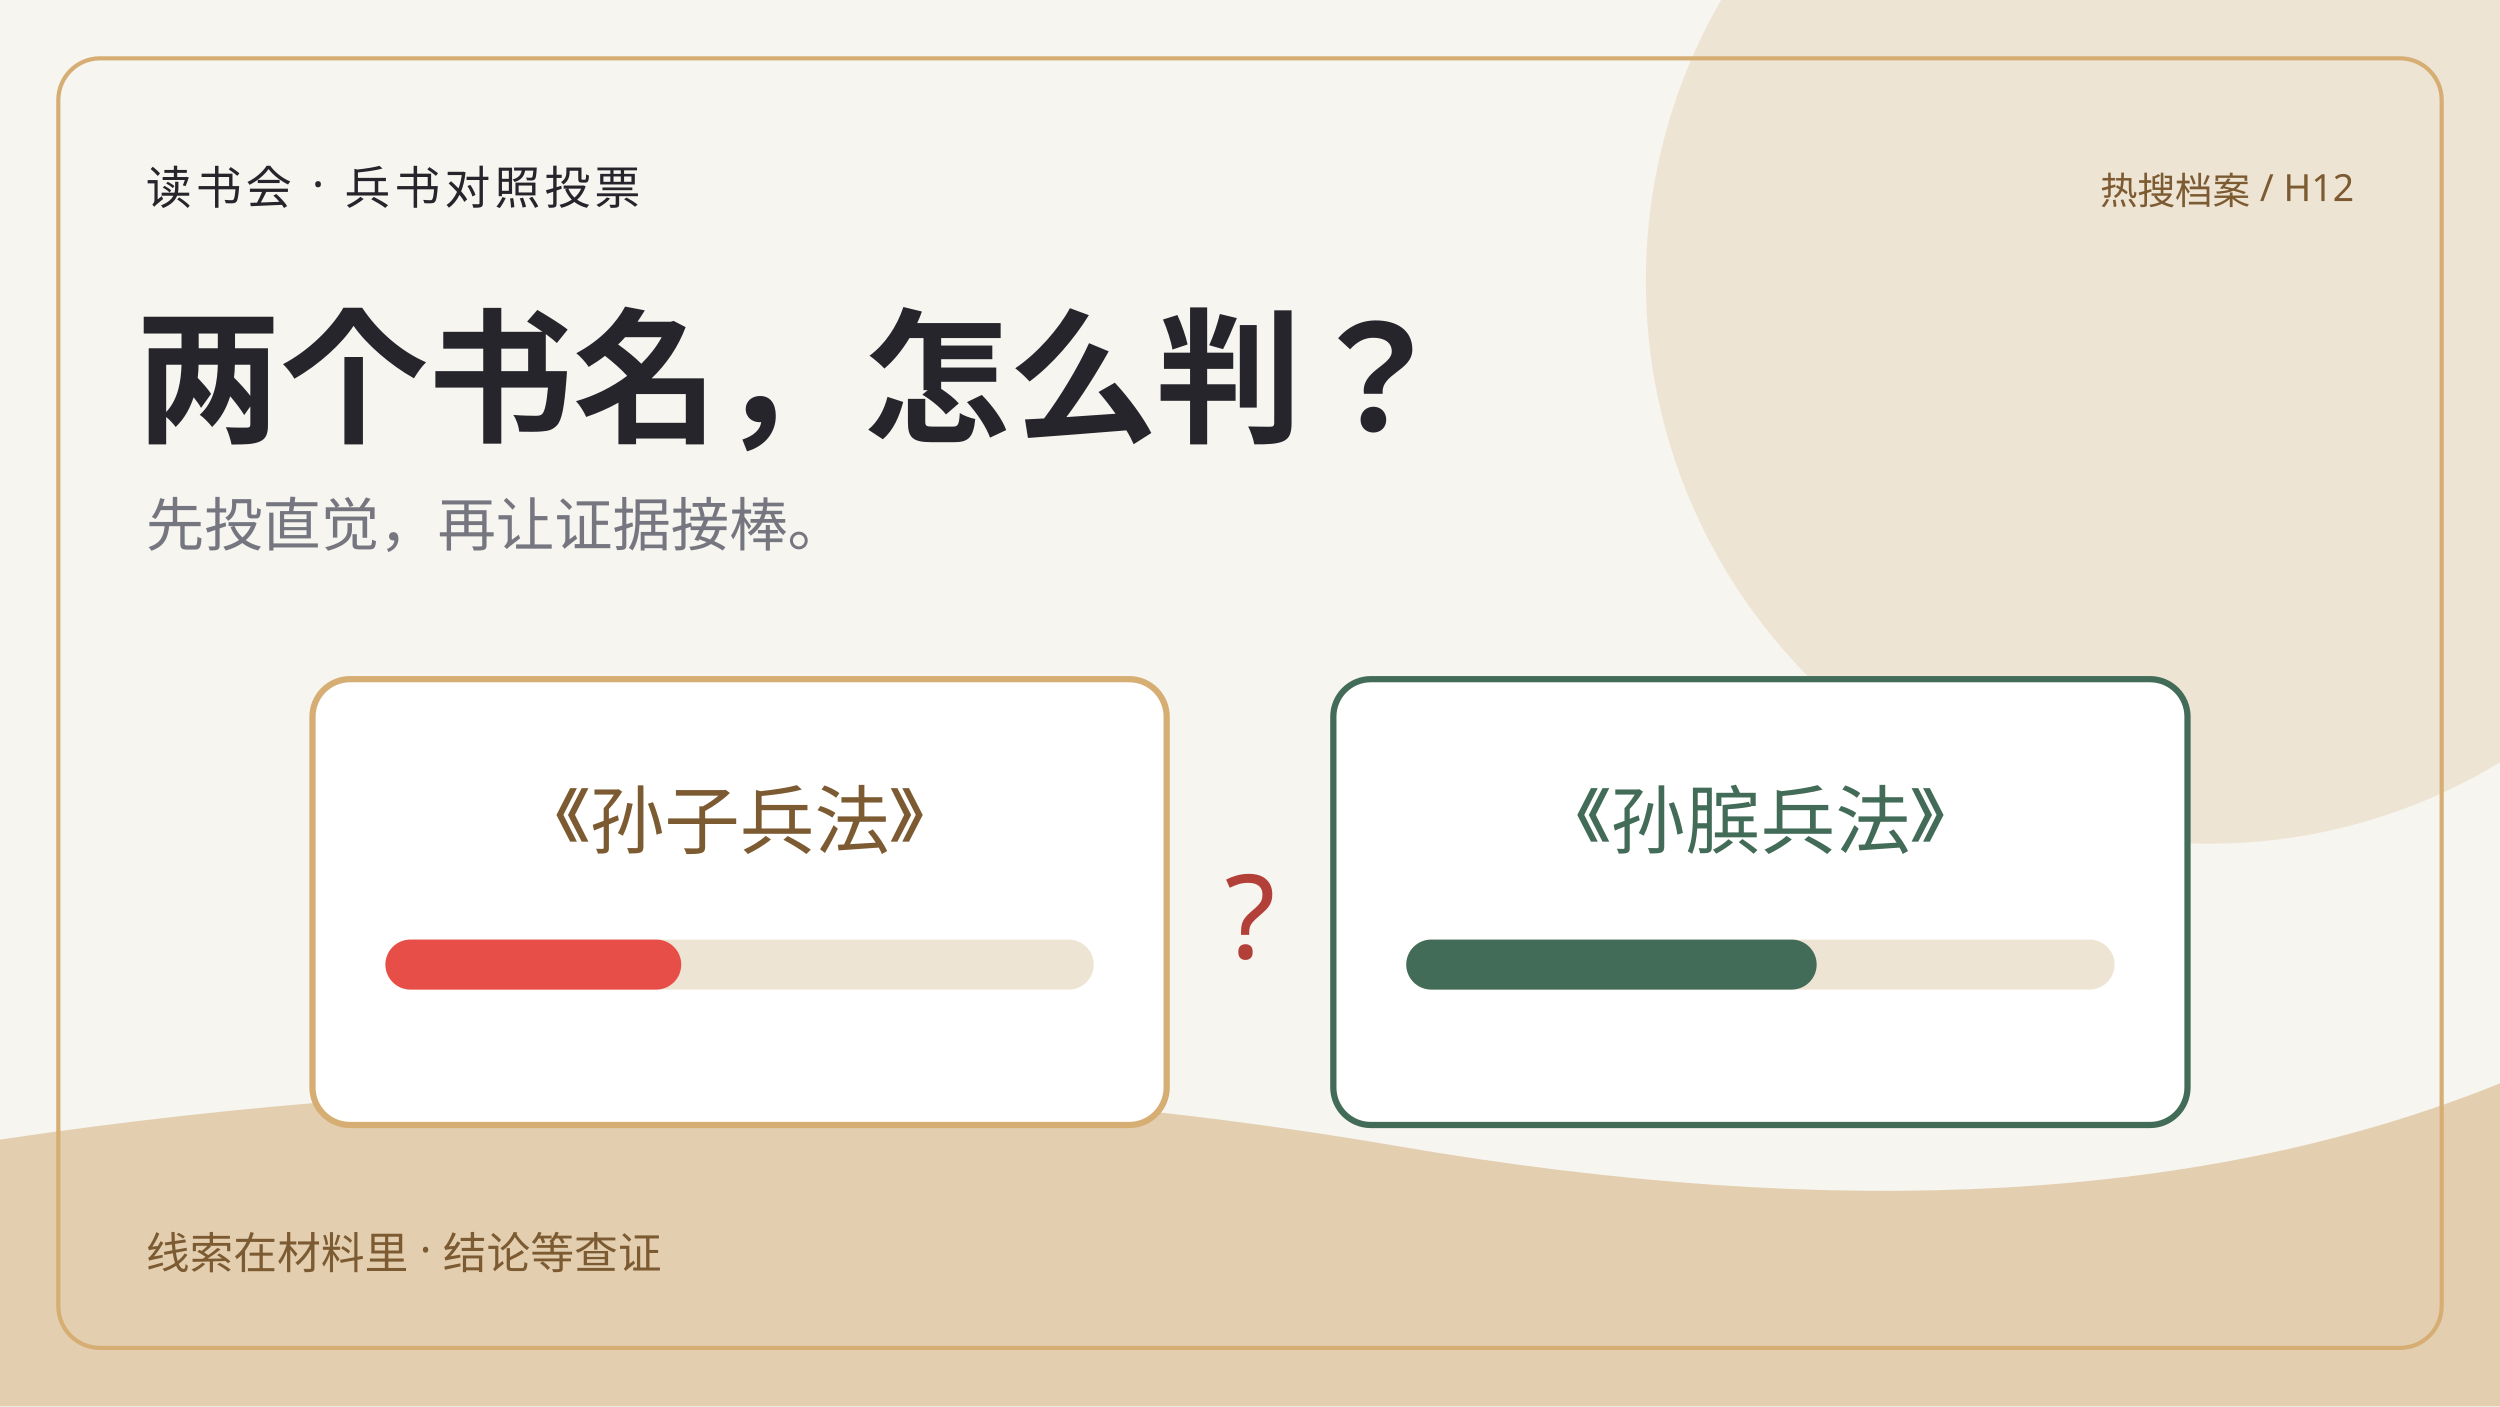
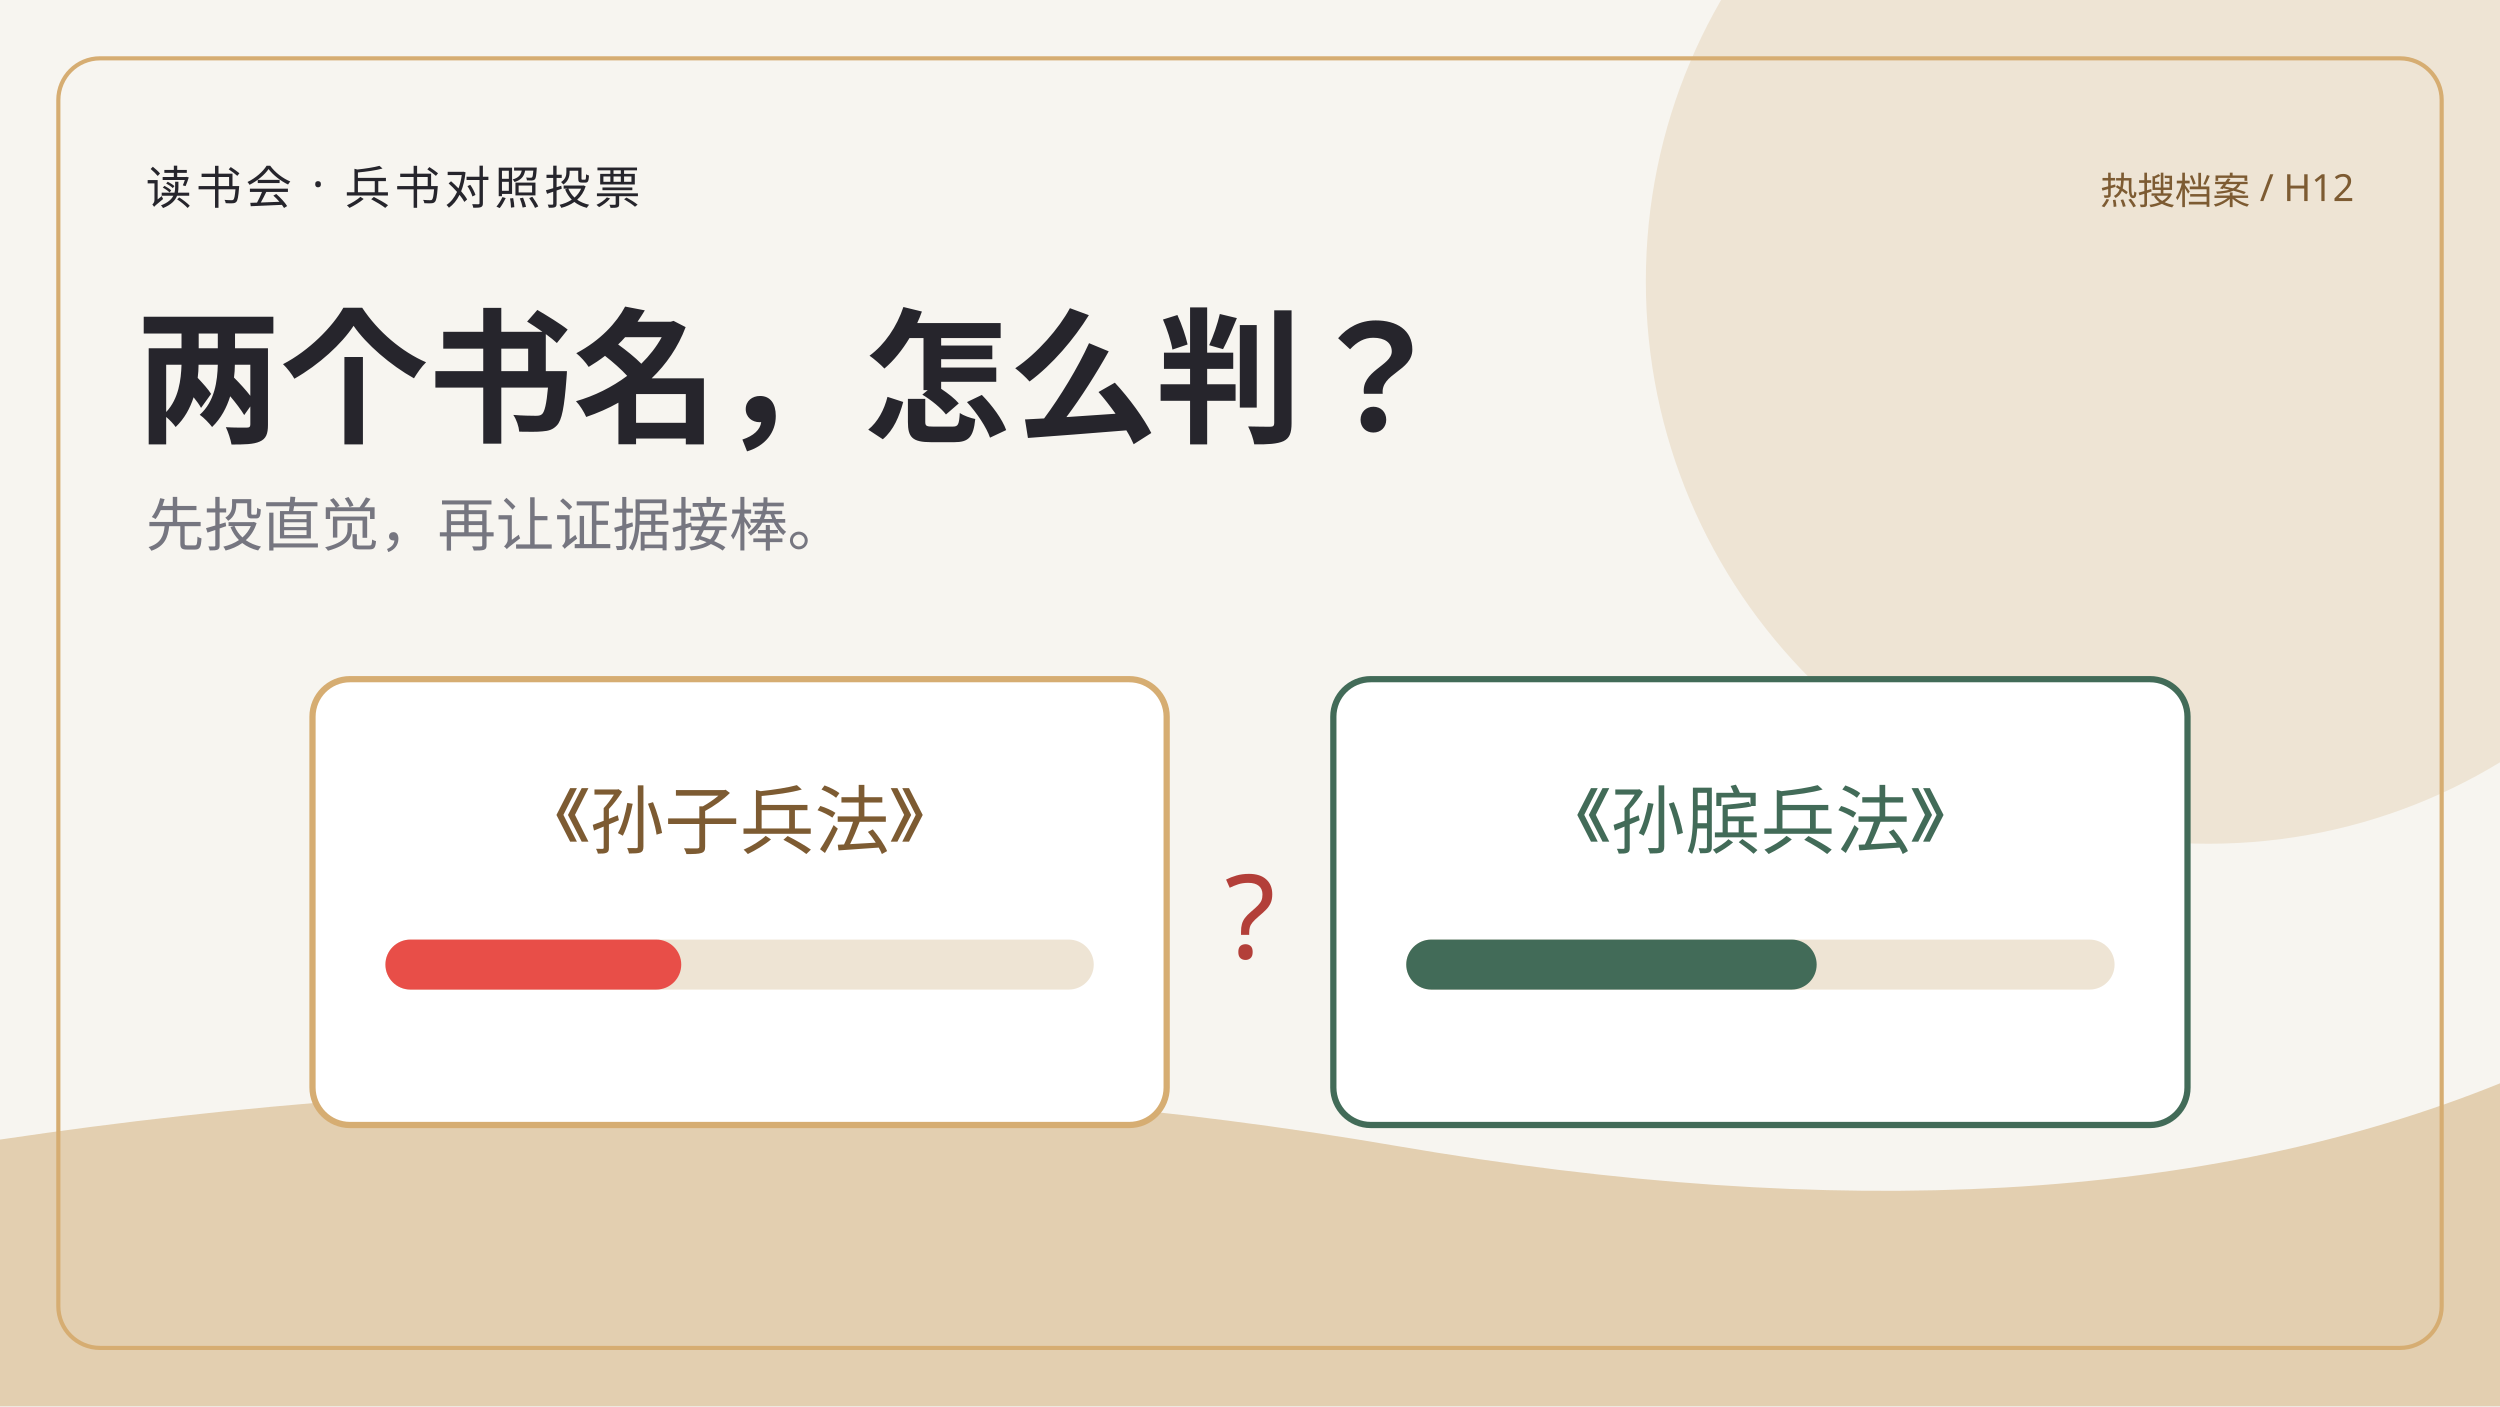
<svg xmlns="http://www.w3.org/2000/svg" width="1200" height="675" viewBox="0 0 1200 675" role="img" aria-labelledby="title desc">
  <rect width="1200" height="675" fill="#f7f5f0" />
  <circle cx="1060" cy="135" r="270" fill="#eee4d4" />
  <path d="M0 547Q350 495 670 550T1200 520V675H0Z" fill="#e3cfb0" />
  <rect x="28" y="28" width="1144" height="619" rx="20" fill="none" stroke="#d6ad72" stroke-width="2" />
  <g font-family="sans-serif" fill="#26252c">
    <text x="70" y="98" font-size="22" letter-spacing="2">读书会 · 兵书对照投票</text>
    <text x="65" y="207" font-size="70" font-weight="800">两个书名，怎么判？</text>
    <text x="70" y="262" font-size="28" fill="#767680">先投直觉，再让证据接棒。</text>
    <g transform="translate(150 326)">
      <rect width="410" height="214" rx="18" fill="#fff" stroke="#d6ad72" stroke-width="3" />
      <text x="205" y="78" text-anchor="middle" font-size="36" fill="#7d5b32">《孙子兵法》</text>
      <rect x="35" y="125" width="340" height="24" rx="12" fill="#eee4d4" />
      <rect x="35" y="125" width="142" height="24" rx="12" fill="#e84e48" />
    </g>
    <g transform="translate(640 326)">
      <rect width="410" height="214" rx="18" fill="#fff" stroke="#426b58" stroke-width="3" />
      <text x="205" y="78" text-anchor="middle" font-size="36" fill="#426b58">《孙膑兵法》</text>
      <rect x="35" y="125" width="340" height="24" rx="12" fill="#eee4d4" />
      <rect x="35" y="125" width="197" height="24" rx="12" fill="#426b58" />
    </g>
    <text x="600" y="460" text-anchor="middle" font-size="56" fill="#b33f39">?</text>
-     <text x="70" y="609" font-size="21" fill="#7d5b32">线索在材料里 · 结论等查证</text>
    <text x="1130" y="98" text-anchor="end" font-size="18" fill="#7d5b32">热搜档案 / H12</text>
  </g>
</svg>
